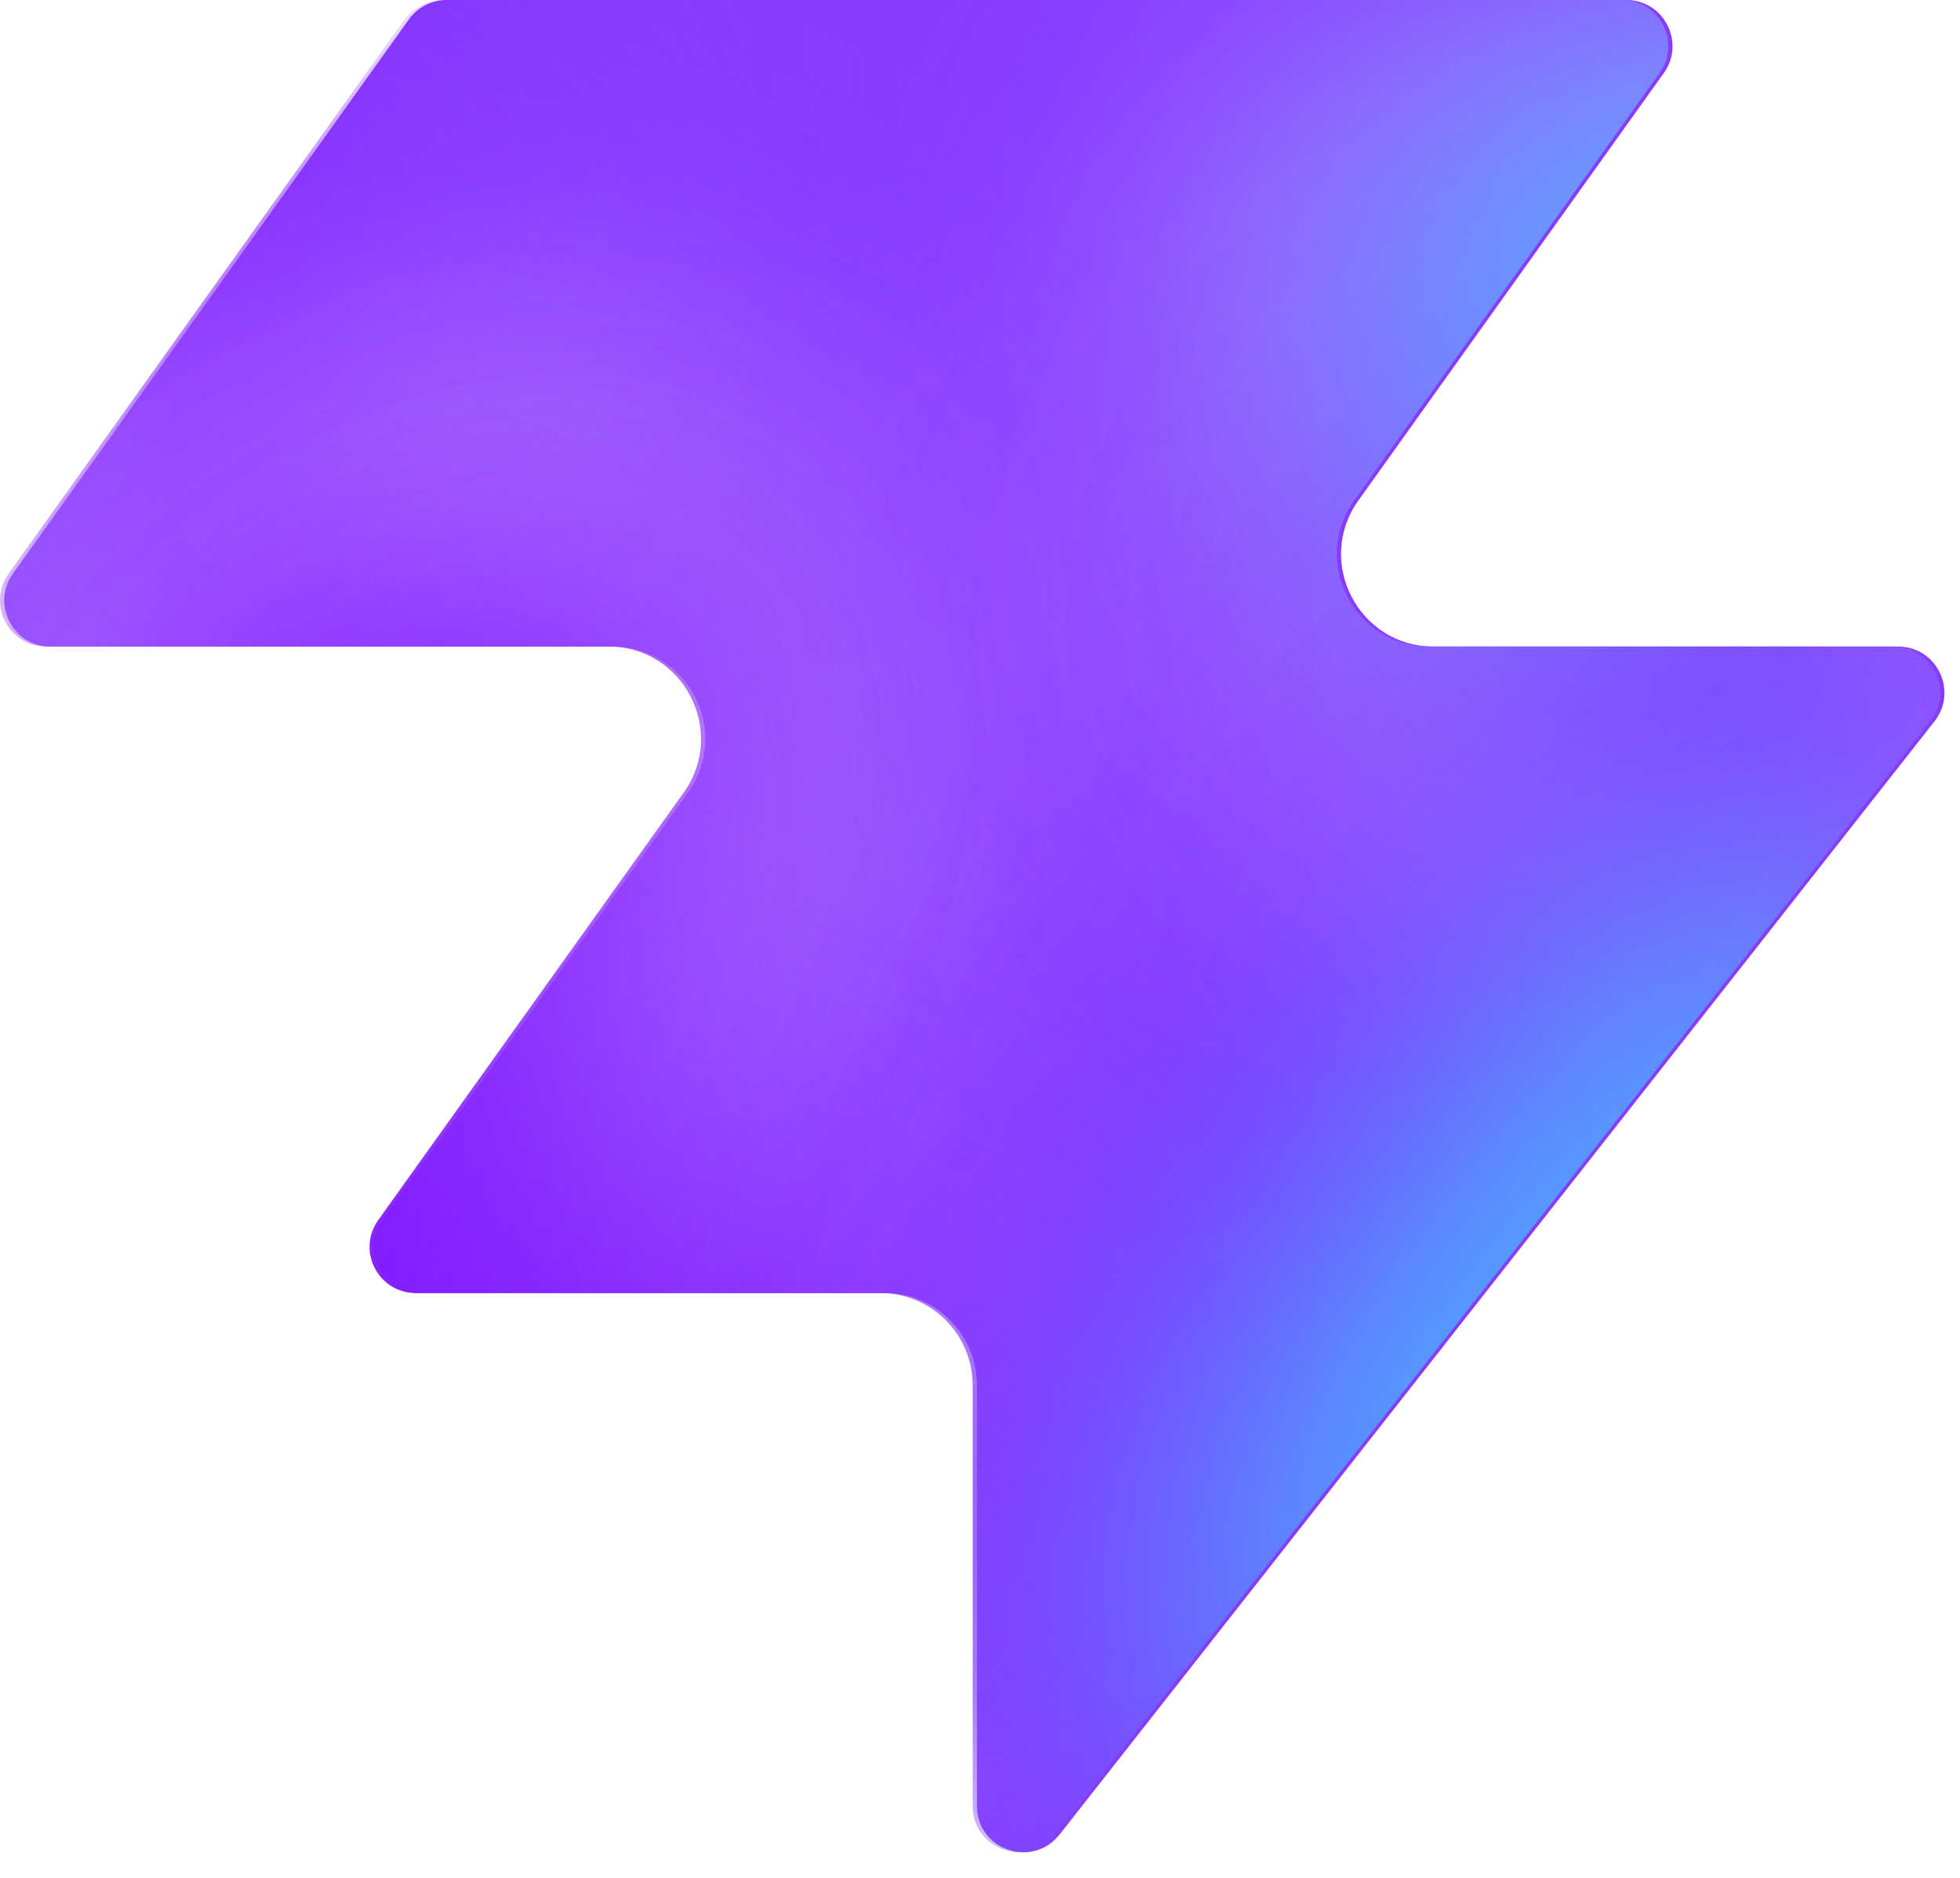
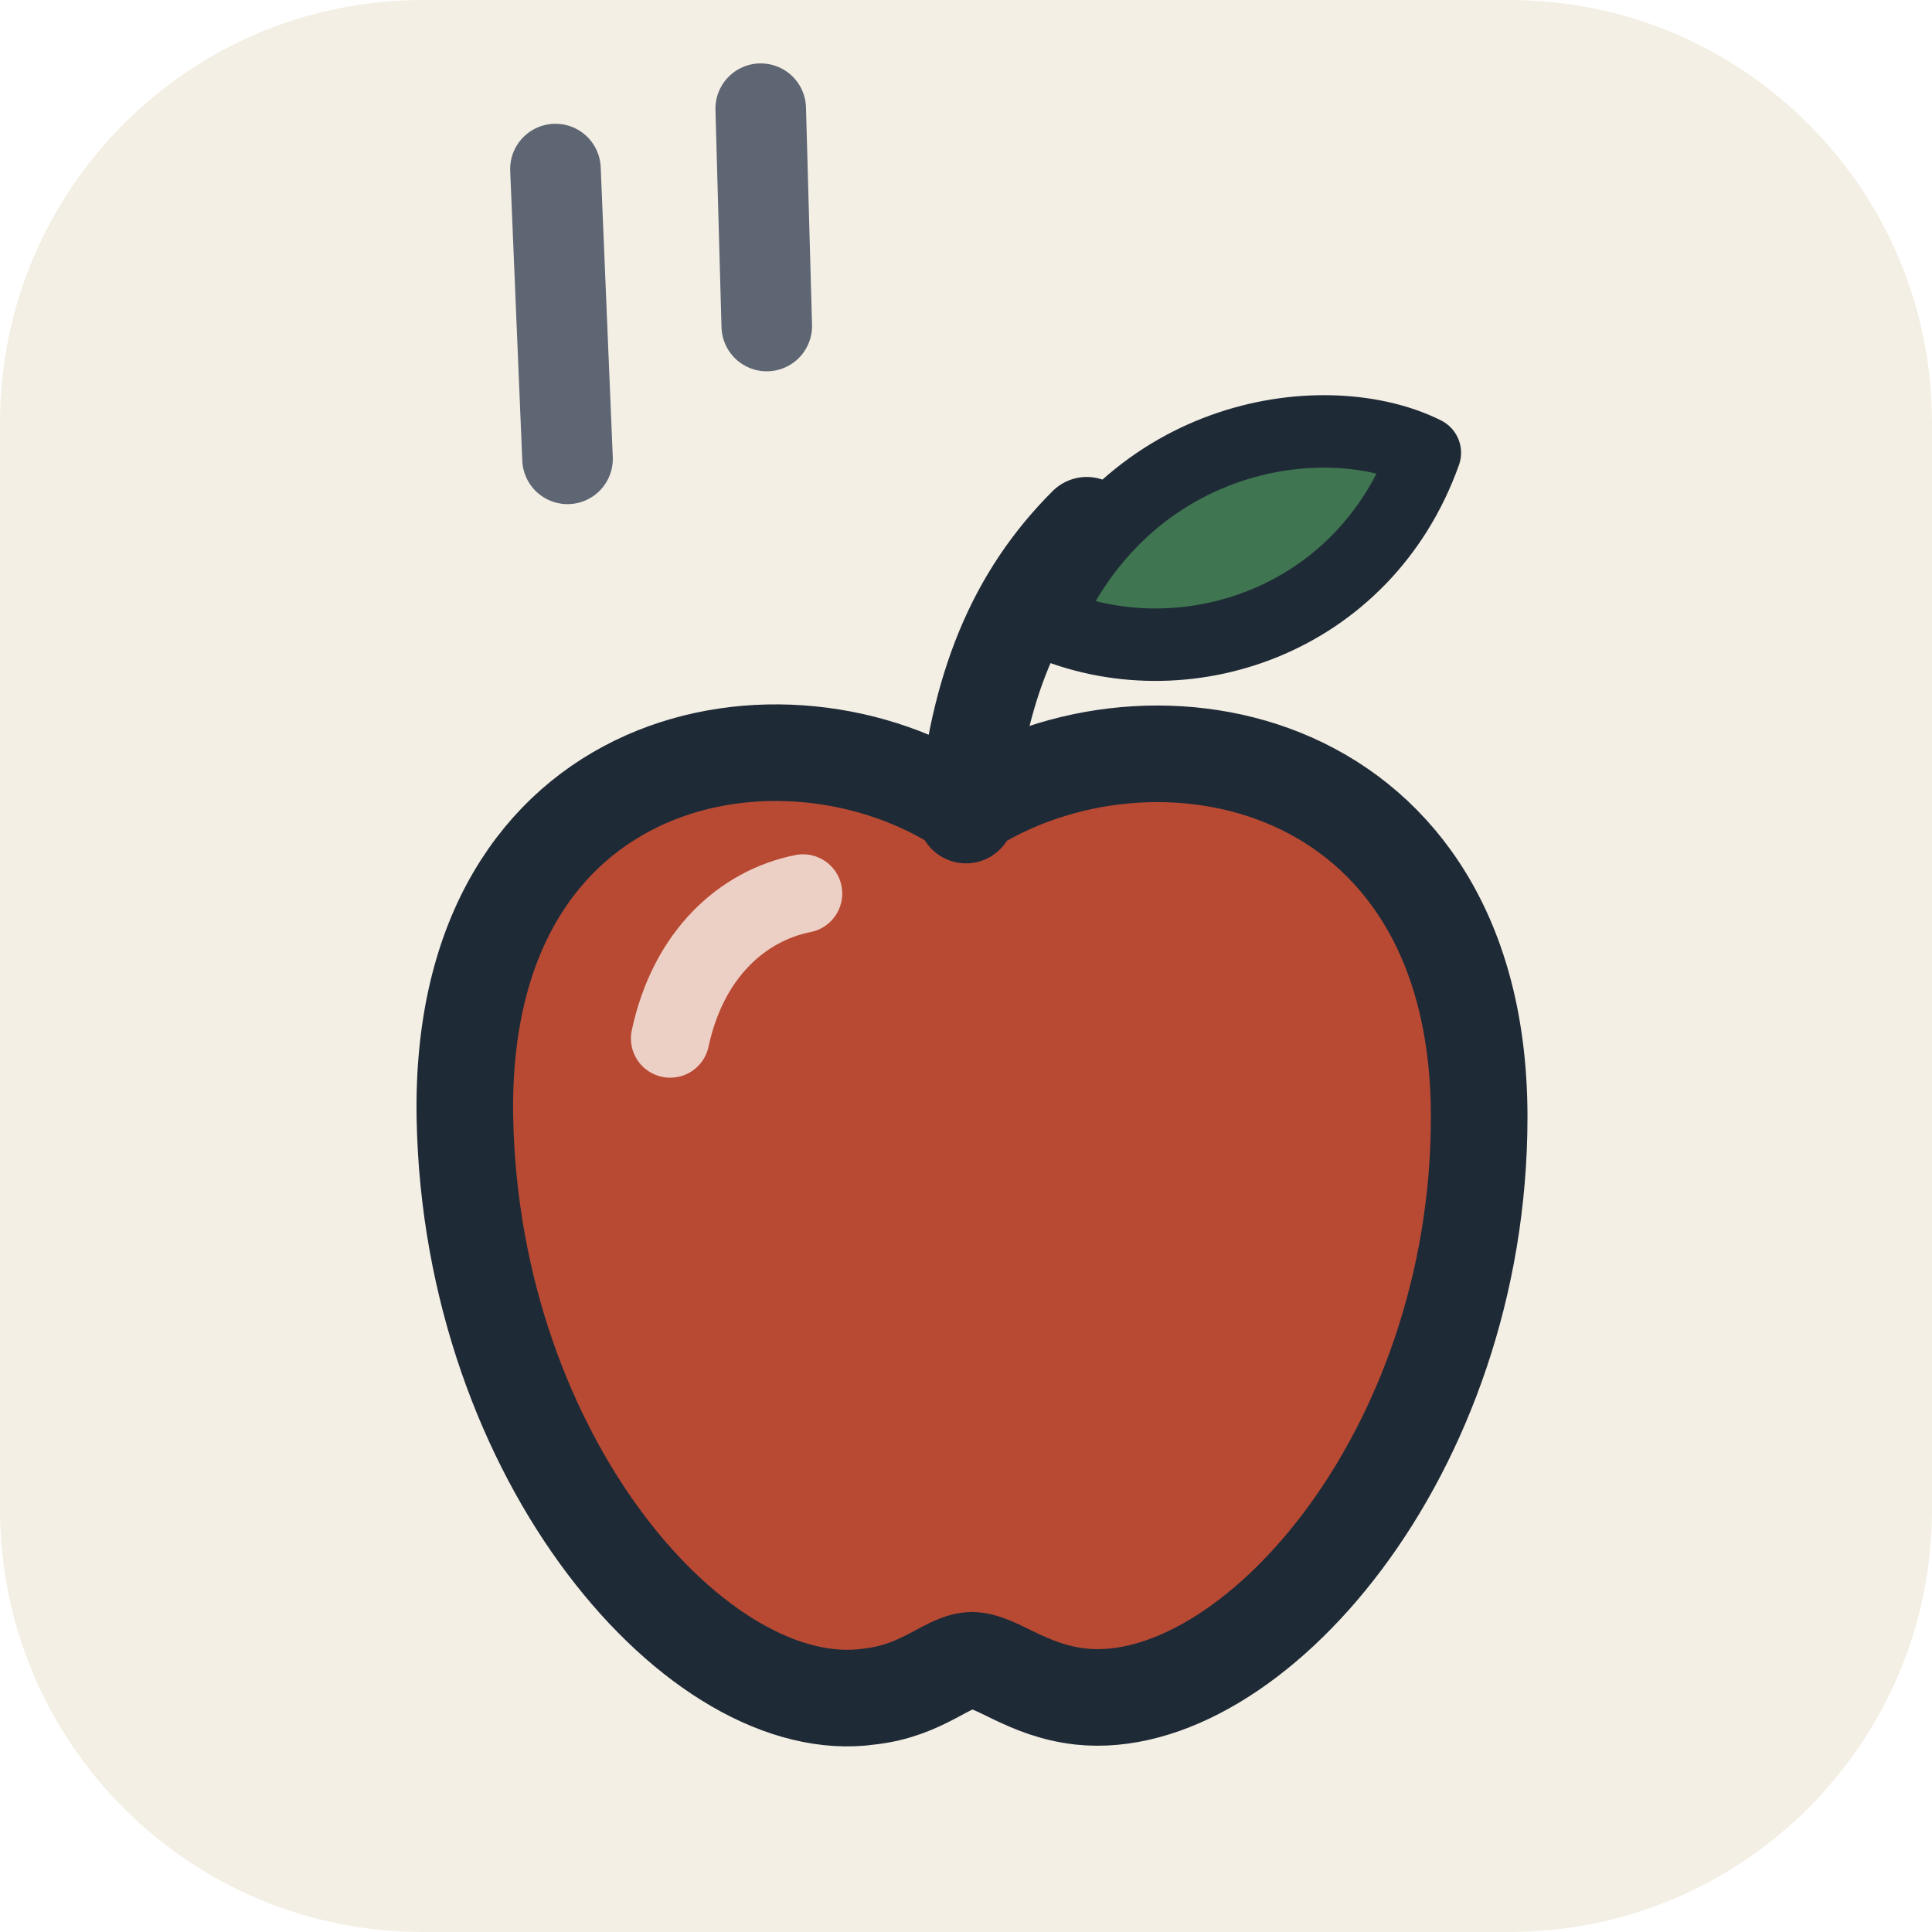
- <svg xmlns="http://www.w3.org/2000/svg" width="48" height="46" fill="none" viewBox="0 0 48 46">
-   <path fill="#863bff" d="M25.946 44.938c-.664.845-2.021.375-2.021-.698V33.937a2.26 2.26 0 0 0-2.262-2.262H10.287c-.92 0-1.456-1.04-.92-1.788l7.48-10.471c1.07-1.497 0-3.578-1.842-3.578H1.237c-.92 0-1.456-1.04-.92-1.788L10.013.474c.214-.297.556-.474.92-.474h28.894c.92 0 1.456 1.04.92 1.788l-7.48 10.471c-1.07 1.498 0 3.579 1.842 3.579h11.377c.943 0 1.473 1.088.89 1.83L25.947 44.94z" style="fill:#863bff;fill:color(display-p3 .525 .23 1);fill-opacity:1" />
-   <mask id="a" width="48" height="46" x="0" y="0" maskUnits="userSpaceOnUse" style="mask-type:alpha">
-     <path fill="#000" d="M25.842 44.938c-.664.844-2.021.375-2.021-.698V33.937a2.26 2.26 0 0 0-2.262-2.262H10.183c-.92 0-1.456-1.04-.92-1.788l7.48-10.471c1.07-1.498 0-3.579-1.842-3.579H1.133c-.92 0-1.456-1.04-.92-1.787L9.91.473c.214-.297.556-.474.92-.474h28.894c.92 0 1.456 1.04.92 1.788l-7.48 10.471c-1.07 1.498 0 3.578 1.842 3.578h11.377c.943 0 1.473 1.088.89 1.832L25.843 44.94z" style="fill:#000;fill-opacity:1" />
-   </mask>
-   <g mask="url(#a)">
-     <g filter="url(#b)">
-       <ellipse cx="5.508" cy="14.704" fill="#ede6ff" rx="5.508" ry="14.704" style="fill:#ede6ff;fill:color(display-p3 .927 .903 1);fill-opacity:1" transform="matrix(.00324 1 1 -.00324 -4.47 31.516)" />
-     </g>
-     <g filter="url(#c)">
-       <ellipse cx="10.399" cy="29.851" fill="#ede6ff" rx="10.399" ry="29.851" style="fill:#ede6ff;fill:color(display-p3 .927 .903 1);fill-opacity:1" transform="matrix(.00324 1 1 -.00324 -39.328 7.883)" />
-     </g>
-     <g filter="url(#d)">
-       <ellipse cx="5.508" cy="30.487" fill="#7e14ff" rx="5.508" ry="30.487" style="fill:#7e14ff;fill:color(display-p3 .492 .077 1);fill-opacity:1" transform="rotate(89.814 -25.913 -14.639)scale(1 -1)" />
-     </g>
-     <g filter="url(#e)">
-       <ellipse cx="5.508" cy="30.599" fill="#7e14ff" rx="5.508" ry="30.599" style="fill:#7e14ff;fill:color(display-p3 .492 .077 1);fill-opacity:1" transform="rotate(89.814 -32.644 -3.334)scale(1 -1)" />
-     </g>
-     <g filter="url(#f)">
-       <ellipse cx="5.508" cy="30.599" fill="#7e14ff" rx="5.508" ry="30.599" style="fill:#7e14ff;fill:color(display-p3 .492 .077 1);fill-opacity:1" transform="matrix(.00324 1 1 -.00324 -34.34 30.47)" />
-     </g>
-     <g filter="url(#g)">
-       <ellipse cx="14.072" cy="22.078" fill="#ede6ff" rx="14.072" ry="22.078" style="fill:#ede6ff;fill:color(display-p3 .927 .903 1);fill-opacity:1" transform="rotate(93.35 24.506 48.493)scale(-1 1)" />
-     </g>
-     <g filter="url(#h)">
-       <ellipse cx="3.47" cy="21.501" fill="#7e14ff" rx="3.47" ry="21.501" style="fill:#7e14ff;fill:color(display-p3 .492 .077 1);fill-opacity:1" transform="rotate(89.009 28.708 47.59)scale(-1 1)" />
-     </g>
-     <g filter="url(#i)">
-       <ellipse cx="3.47" cy="21.501" fill="#7e14ff" rx="3.47" ry="21.501" style="fill:#7e14ff;fill:color(display-p3 .492 .077 1);fill-opacity:1" transform="rotate(89.009 28.708 47.59)scale(-1 1)" />
-     </g>
-     <g filter="url(#j)">
-       <ellipse cx=".387" cy="8.972" fill="#7e14ff" rx="4.407" ry="29.108" style="fill:#7e14ff;fill:color(display-p3 .492 .077 1);fill-opacity:1" transform="rotate(39.51 .387 8.972)" />
-     </g>
-     <g filter="url(#k)">
-       <ellipse cx="47.523" cy="-6.092" fill="#7e14ff" rx="4.407" ry="29.108" style="fill:#7e14ff;fill:color(display-p3 .492 .077 1);fill-opacity:1" transform="rotate(37.892 47.523 -6.092)" />
-     </g>
-     <g filter="url(#l)">
-       <ellipse cx="41.412" cy="6.333" fill="#47bfff" rx="5.971" ry="9.665" style="fill:#47bfff;fill:color(display-p3 .28 .748 1);fill-opacity:1" transform="rotate(37.892 41.412 6.333)" />
-     </g>
-     <g filter="url(#m)">
-       <ellipse cx="-1.879" cy="38.332" fill="#7e14ff" rx="4.407" ry="29.108" style="fill:#7e14ff;fill:color(display-p3 .492 .077 1);fill-opacity:1" transform="rotate(37.892 -1.88 38.332)" />
-     </g>
-     <g filter="url(#n)">
-       <ellipse cx="-1.879" cy="38.332" fill="#7e14ff" rx="4.407" ry="29.108" style="fill:#7e14ff;fill:color(display-p3 .492 .077 1);fill-opacity:1" transform="rotate(37.892 -1.88 38.332)" />
-     </g>
-     <g filter="url(#o)">
-       <ellipse cx="35.651" cy="29.907" fill="#7e14ff" rx="4.407" ry="29.108" style="fill:#7e14ff;fill:color(display-p3 .492 .077 1);fill-opacity:1" transform="rotate(37.892 35.651 29.907)" />
-     </g>
-     <g filter="url(#p)">
-       <ellipse cx="38.418" cy="32.4" fill="#47bfff" rx="5.971" ry="15.297" style="fill:#47bfff;fill:color(display-p3 .28 .748 1);fill-opacity:1" transform="rotate(37.892 38.418 32.4)" />
-     </g>
-   </g>
-   <defs>
-     <filter id="b" width="60.045" height="41.654" x="-19.77" y="16.149" color-interpolation-filters="sRGB" filterUnits="userSpaceOnUse">
-       <feFlood flood-opacity="0" result="BackgroundImageFix" />
-       <feBlend in="SourceGraphic" in2="BackgroundImageFix" result="shape" />
-       <feGaussianBlur result="effect1_foregroundBlur_2002_17158" stdDeviation="7.659" />
-     </filter>
-     <filter id="c" width="90.34" height="51.437" x="-54.613" y="-7.533" color-interpolation-filters="sRGB" filterUnits="userSpaceOnUse">
-       <feFlood flood-opacity="0" result="BackgroundImageFix" />
-       <feBlend in="SourceGraphic" in2="BackgroundImageFix" result="shape" />
-       <feGaussianBlur result="effect1_foregroundBlur_2002_17158" stdDeviation="7.659" />
-     </filter>
-     <filter id="d" width="79.355" height="29.4" x="-49.64" y="2.03" color-interpolation-filters="sRGB" filterUnits="userSpaceOnUse">
-       <feFlood flood-opacity="0" result="BackgroundImageFix" />
-       <feBlend in="SourceGraphic" in2="BackgroundImageFix" result="shape" />
-       <feGaussianBlur result="effect1_foregroundBlur_2002_17158" stdDeviation="4.596" />
-     </filter>
-     <filter id="e" width="79.579" height="29.4" x="-45.045" y="20.029" color-interpolation-filters="sRGB" filterUnits="userSpaceOnUse">
-       <feFlood flood-opacity="0" result="BackgroundImageFix" />
-       <feBlend in="SourceGraphic" in2="BackgroundImageFix" result="shape" />
-       <feGaussianBlur result="effect1_foregroundBlur_2002_17158" stdDeviation="4.596" />
-     </filter>
-     <filter id="f" width="79.579" height="29.4" x="-43.513" y="21.178" color-interpolation-filters="sRGB" filterUnits="userSpaceOnUse">
-       <feFlood flood-opacity="0" result="BackgroundImageFix" />
-       <feBlend in="SourceGraphic" in2="BackgroundImageFix" result="shape" />
-       <feGaussianBlur result="effect1_foregroundBlur_2002_17158" stdDeviation="4.596" />
-     </filter>
-     <filter id="g" width="74.749" height="58.852" x="15.756" y="-17.901" color-interpolation-filters="sRGB" filterUnits="userSpaceOnUse">
-       <feFlood flood-opacity="0" result="BackgroundImageFix" />
-       <feBlend in="SourceGraphic" in2="BackgroundImageFix" result="shape" />
-       <feGaussianBlur result="effect1_foregroundBlur_2002_17158" stdDeviation="7.659" />
-     </filter>
-     <filter id="h" width="61.377" height="25.362" x="23.548" y="2.284" color-interpolation-filters="sRGB" filterUnits="userSpaceOnUse">
-       <feFlood flood-opacity="0" result="BackgroundImageFix" />
-       <feBlend in="SourceGraphic" in2="BackgroundImageFix" result="shape" />
-       <feGaussianBlur result="effect1_foregroundBlur_2002_17158" stdDeviation="4.596" />
-     </filter>
-     <filter id="i" width="61.377" height="25.362" x="23.548" y="2.284" color-interpolation-filters="sRGB" filterUnits="userSpaceOnUse">
-       <feFlood flood-opacity="0" result="BackgroundImageFix" />
-       <feBlend in="SourceGraphic" in2="BackgroundImageFix" result="shape" />
-       <feGaussianBlur result="effect1_foregroundBlur_2002_17158" stdDeviation="4.596" />
-     </filter>
-     <filter id="j" width="56.045" height="63.649" x="-27.636" y="-22.853" color-interpolation-filters="sRGB" filterUnits="userSpaceOnUse">
-       <feFlood flood-opacity="0" result="BackgroundImageFix" />
-       <feBlend in="SourceGraphic" in2="BackgroundImageFix" result="shape" />
-       <feGaussianBlur result="effect1_foregroundBlur_2002_17158" stdDeviation="4.596" />
-     </filter>
-     <filter id="k" width="54.814" height="64.646" x="20.116" y="-38.415" color-interpolation-filters="sRGB" filterUnits="userSpaceOnUse">
-       <feFlood flood-opacity="0" result="BackgroundImageFix" />
-       <feBlend in="SourceGraphic" in2="BackgroundImageFix" result="shape" />
-       <feGaussianBlur result="effect1_foregroundBlur_2002_17158" stdDeviation="4.596" />
-     </filter>
-     <filter id="l" width="33.541" height="35.313" x="24.641" y="-11.323" color-interpolation-filters="sRGB" filterUnits="userSpaceOnUse">
-       <feFlood flood-opacity="0" result="BackgroundImageFix" />
-       <feBlend in="SourceGraphic" in2="BackgroundImageFix" result="shape" />
-       <feGaussianBlur result="effect1_foregroundBlur_2002_17158" stdDeviation="4.596" />
-     </filter>
-     <filter id="m" width="54.814" height="64.646" x="-29.286" y="6.009" color-interpolation-filters="sRGB" filterUnits="userSpaceOnUse">
-       <feFlood flood-opacity="0" result="BackgroundImageFix" />
-       <feBlend in="SourceGraphic" in2="BackgroundImageFix" result="shape" />
-       <feGaussianBlur result="effect1_foregroundBlur_2002_17158" stdDeviation="4.596" />
-     </filter>
-     <filter id="n" width="54.814" height="64.646" x="-29.286" y="6.009" color-interpolation-filters="sRGB" filterUnits="userSpaceOnUse">
-       <feFlood flood-opacity="0" result="BackgroundImageFix" />
-       <feBlend in="SourceGraphic" in2="BackgroundImageFix" result="shape" />
-       <feGaussianBlur result="effect1_foregroundBlur_2002_17158" stdDeviation="4.596" />
-     </filter>
-     <filter id="o" width="54.814" height="64.646" x="8.244" y="-2.416" color-interpolation-filters="sRGB" filterUnits="userSpaceOnUse">
-       <feFlood flood-opacity="0" result="BackgroundImageFix" />
-       <feBlend in="SourceGraphic" in2="BackgroundImageFix" result="shape" />
-       <feGaussianBlur result="effect1_foregroundBlur_2002_17158" stdDeviation="4.596" />
-     </filter>
-     <filter id="p" width="39.409" height="43.623" x="18.713" y="10.588" color-interpolation-filters="sRGB" filterUnits="userSpaceOnUse">
-       <feFlood flood-opacity="0" result="BackgroundImageFix" />
-       <feBlend in="SourceGraphic" in2="BackgroundImageFix" result="shape" />
-       <feGaussianBlur result="effect1_foregroundBlur_2002_17158" stdDeviation="4.596" />
-     </filter>
-   </defs>
+ <svg xmlns="http://www.w3.org/2000/svg" viewBox="0 0 32 32" fill="none" stroke-linecap="round" stroke-linejoin="round">
+   <rect width="32" height="32" rx="7" fill="#f4efe4" />
+   <path d="M9.2 2.8 9.4 7.6M12.6 1.8l.1 3.6" stroke="#5e6573" stroke-width="1.5" />
+   <path d="M16 13.4c-3-2-8.4-1-8.3 5.1.1 5.7 3.9 10 6.7 9.6.9-.1 1.3-.6 1.7-.6.4 0 .9.5 1.8.6 2.8.3 6.6-4 6.6-9.6 0-6-5.4-7.1-8.5-5.1Z" fill="#b84a33" stroke="#1f2a37" stroke-width="1.6" />
+   <path d="M11.1 17.2c.3-1.4 1.2-2.2 2.2-2.4" stroke="#fffcf5" stroke-width="1.3" opacity=".75" />
+   <path d="M16 13.5c.2-2.1.8-3.6 2-4.8" stroke="#1f2a37" stroke-width="1.6" />
+   <path d="M17.3 10.3c1.4-3.2 4.7-3.6 6.3-2.8-1 2.8-4 3.8-6.3 2.8Z" fill="#3f7550" stroke="#1f2a37" stroke-width="1.2" />
</svg>
